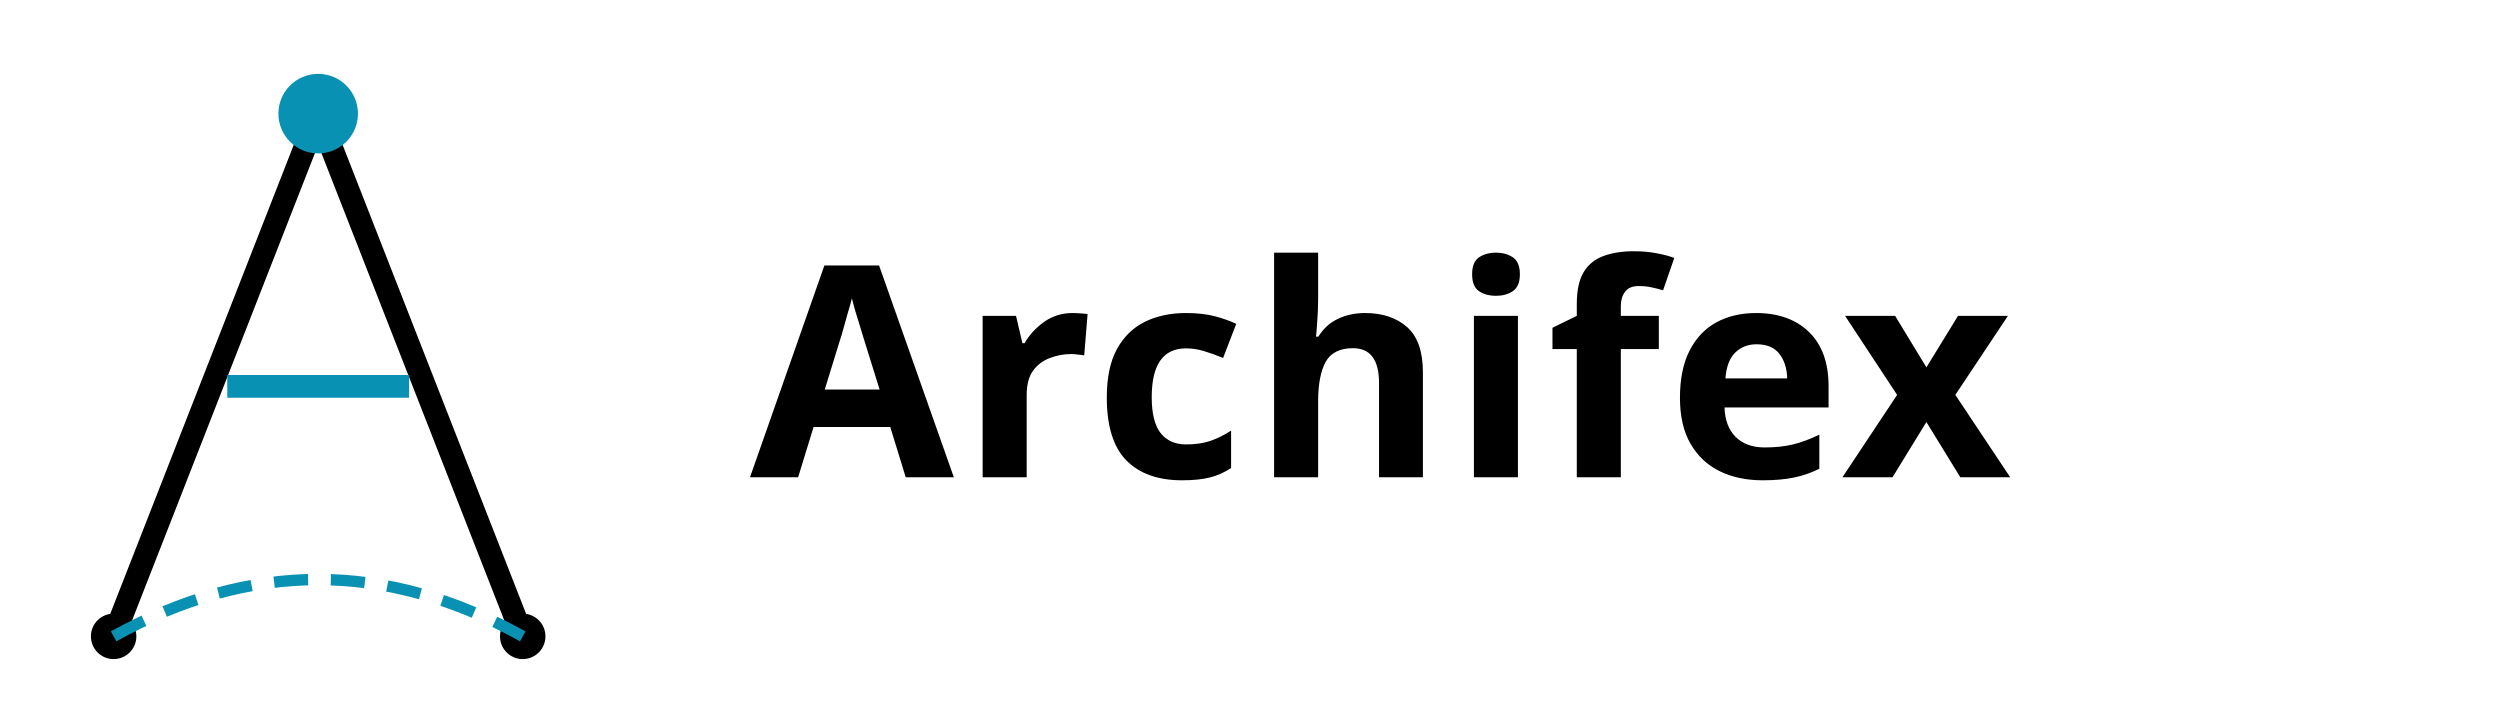
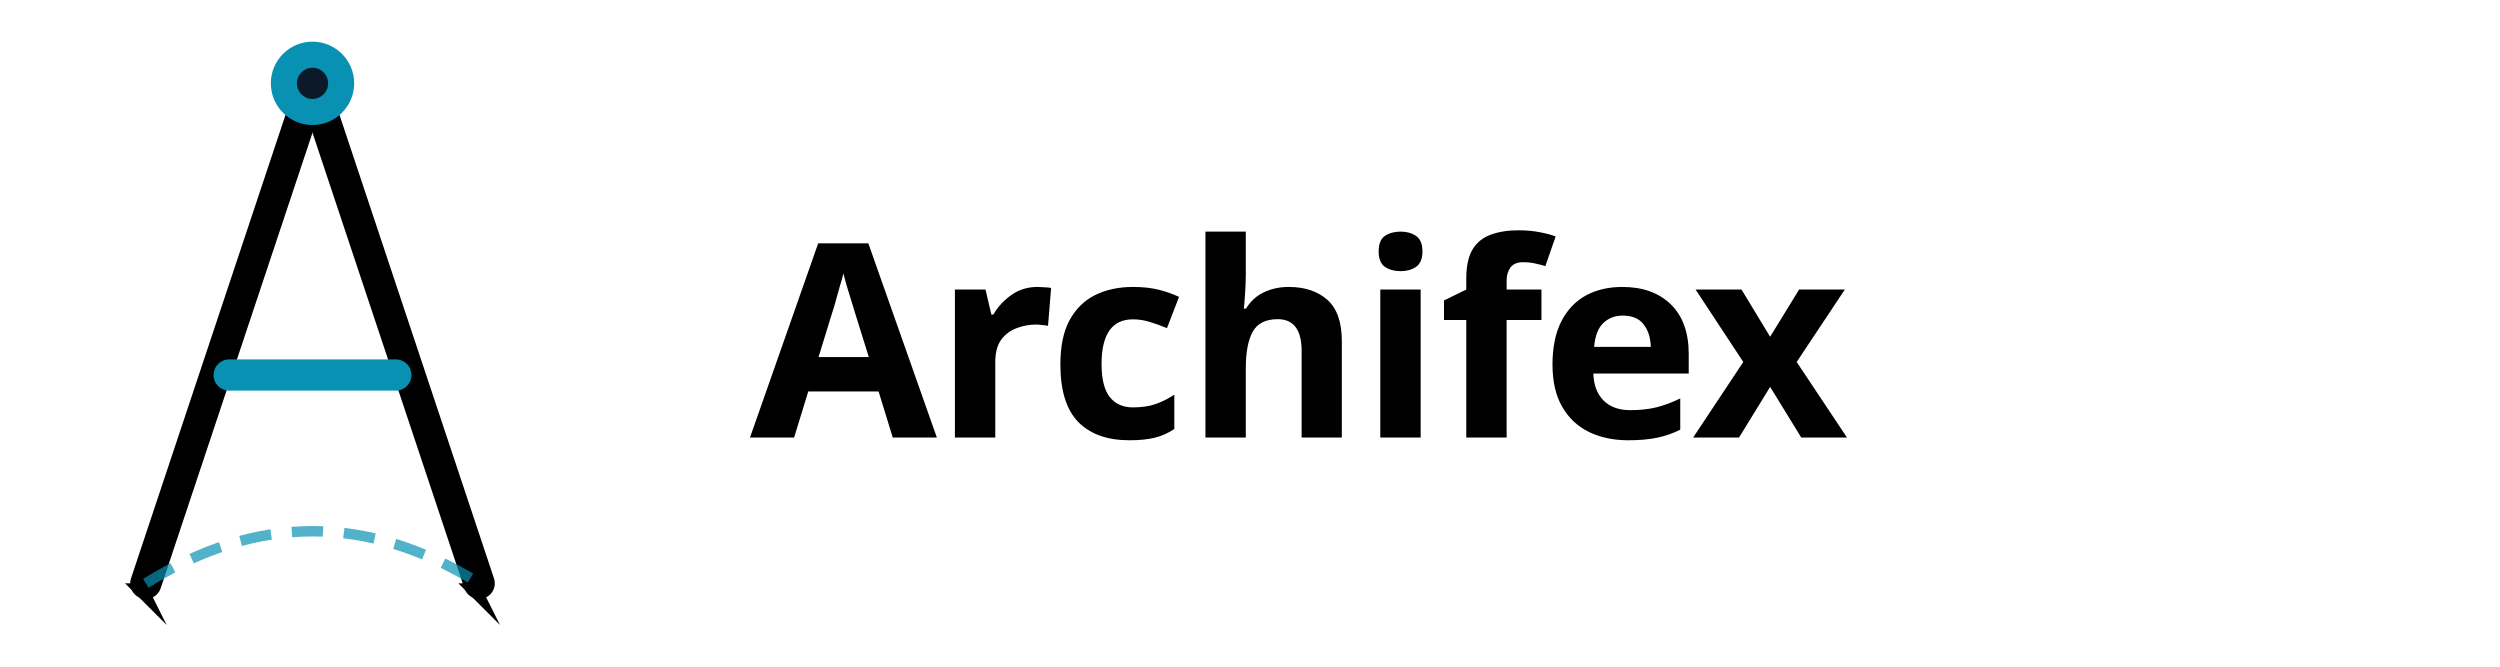
- <svg xmlns="http://www.w3.org/2000/svg" viewBox="0 0 220 64" fill="none">
-   <g stroke="currentColor" stroke-width="2" stroke-linecap="round" fill="none">
-     <line x1="10" y1="56" x2="28" y2="10" />
-     <line x1="28" y1="10" x2="46" y2="56" />
+ <svg xmlns="http://www.w3.org/2000/svg" viewBox="0 0 240 64" fill="none">
+   <g transform="translate(4 4)">
+     <g stroke="currentColor" stroke-width="3" stroke-linecap="round" fill="none">
+       <line x1="10" y1="52" x2="26" y2="4" />
+       <line x1="26" y1="4" x2="42" y2="52" />
+     </g>
+     <line x1="18" y1="32" x2="34" y2="32" stroke="#0891b2" stroke-width="3" stroke-linecap="round" />
+     <circle cx="26" cy="4" r="4" fill="#0891b2" />
+     <circle cx="26" cy="4" r="1.5" fill="var(--bg, #0c1929)" />
+     <path d="M10 52 Q26 42 42 52" stroke="#0891b2" stroke-width="1" stroke-dasharray="3 2" fill="none" opacity="0.7" />
+     <path d="M8 52 L10 52 L12 56 Z" fill="currentColor" />
+     <path d="M40 52 L42 52 L44 56 Z" fill="currentColor" />
  </g>
-   <circle cx="28" cy="10" r="3.5" fill="#0891b2" />
-   <circle cx="10" cy="56" r="2" fill="currentColor" />
-   <circle cx="46" cy="56" r="2" fill="currentColor" />
-   <path d="M10 56 Q28 46 46 56" stroke="#0891b2" stroke-width="1" stroke-dasharray="3 2" fill="none" />
-   <line x1="20" y1="34" x2="36" y2="34" stroke="#0891b2" stroke-width="2" />
-   <text x="66" y="42" font-family="system-ui, sans-serif" font-size="26" font-weight="700" letter-spacing="0.5" fill="currentColor">Archifex</text>
+   <text x="72" y="42" font-family="system-ui, sans-serif" font-size="26" font-weight="700" letter-spacing="-0.3" fill="currentColor">Archifex</text>
</svg>
